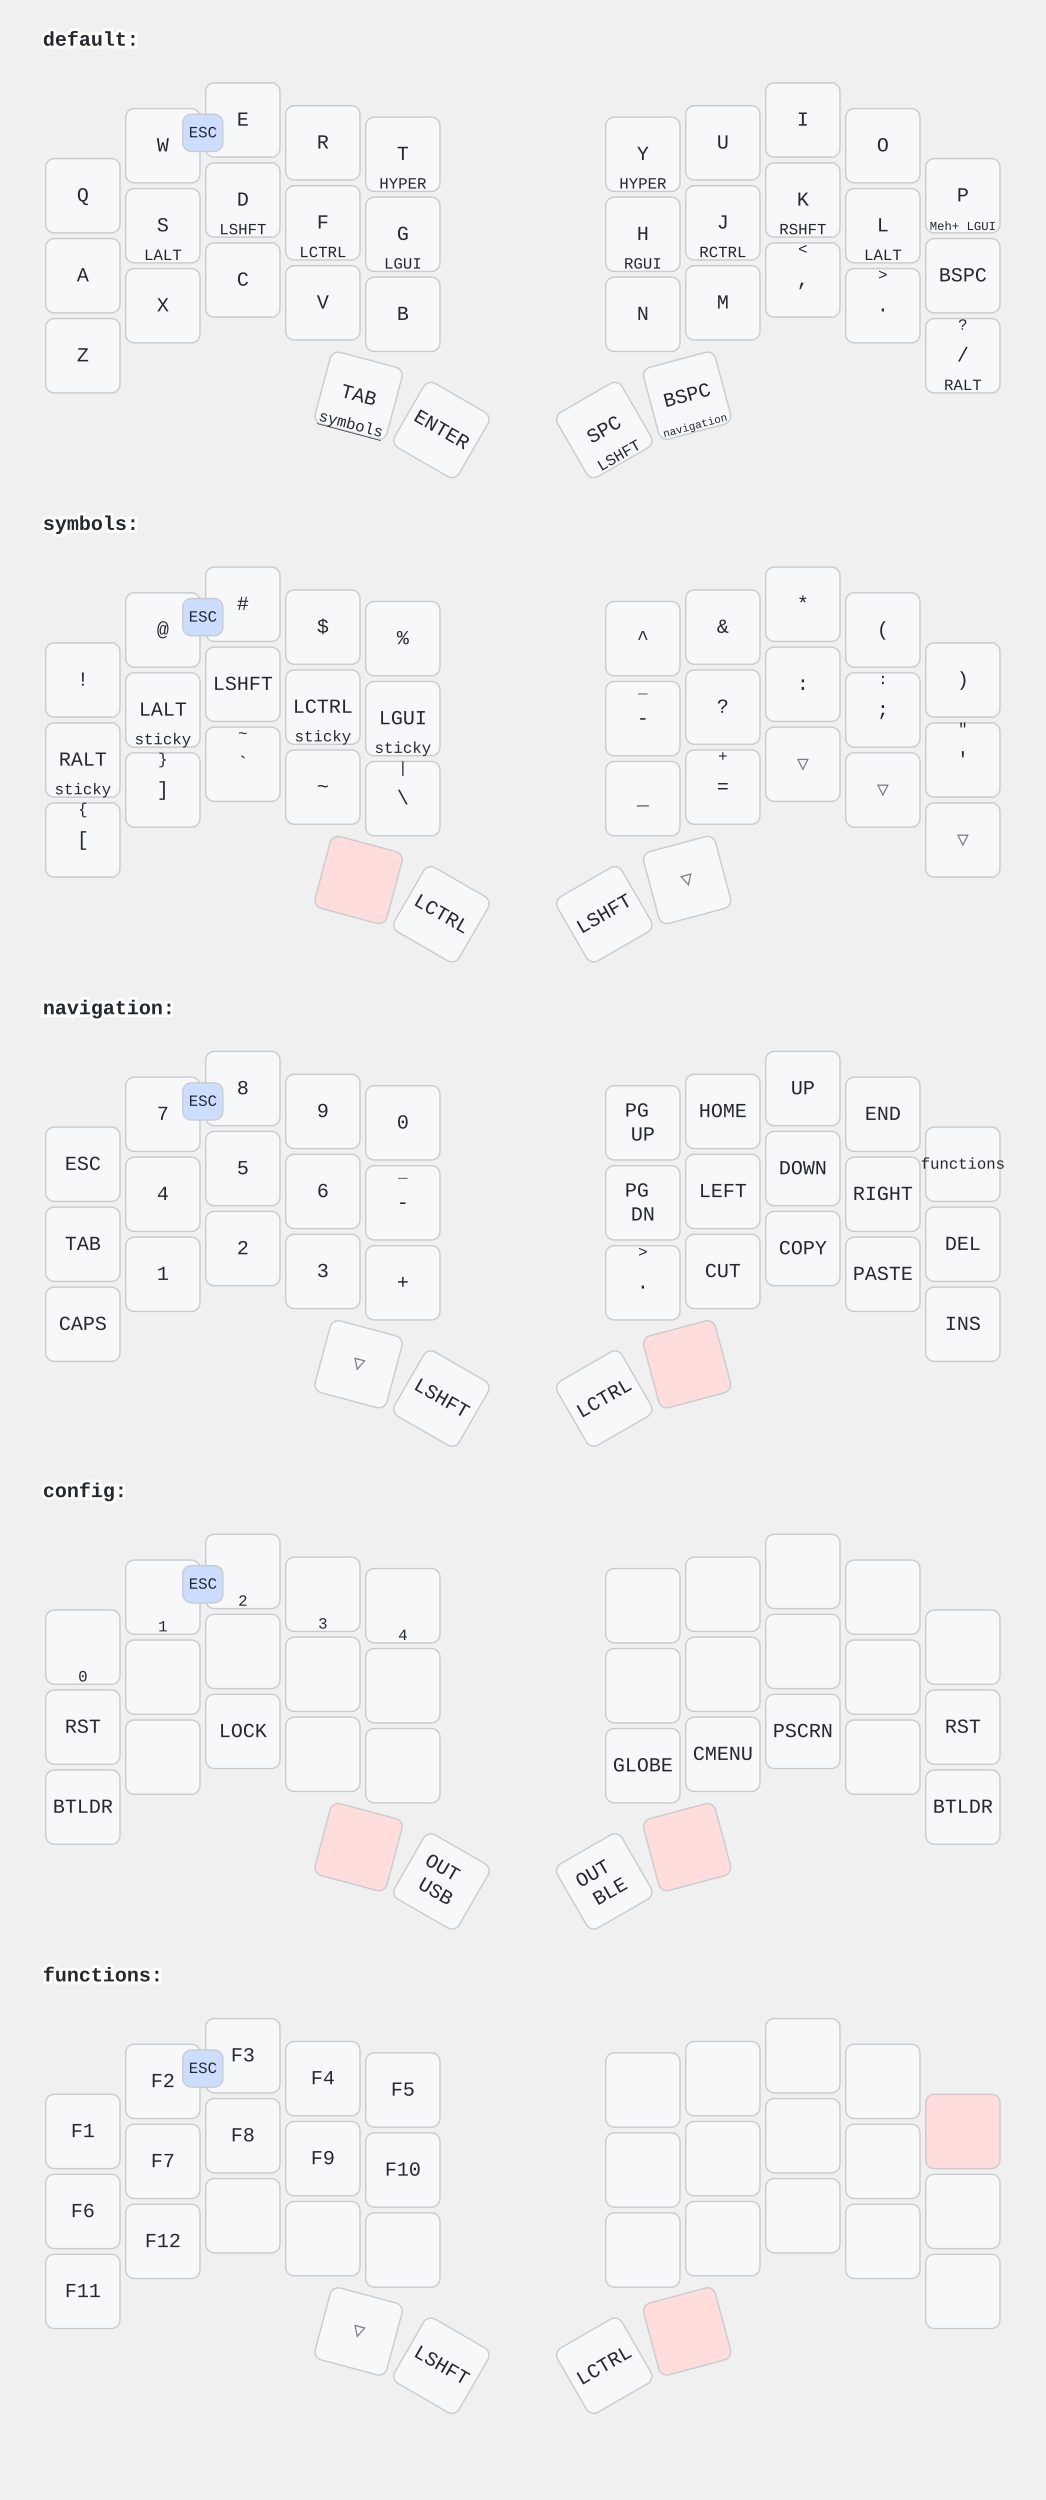
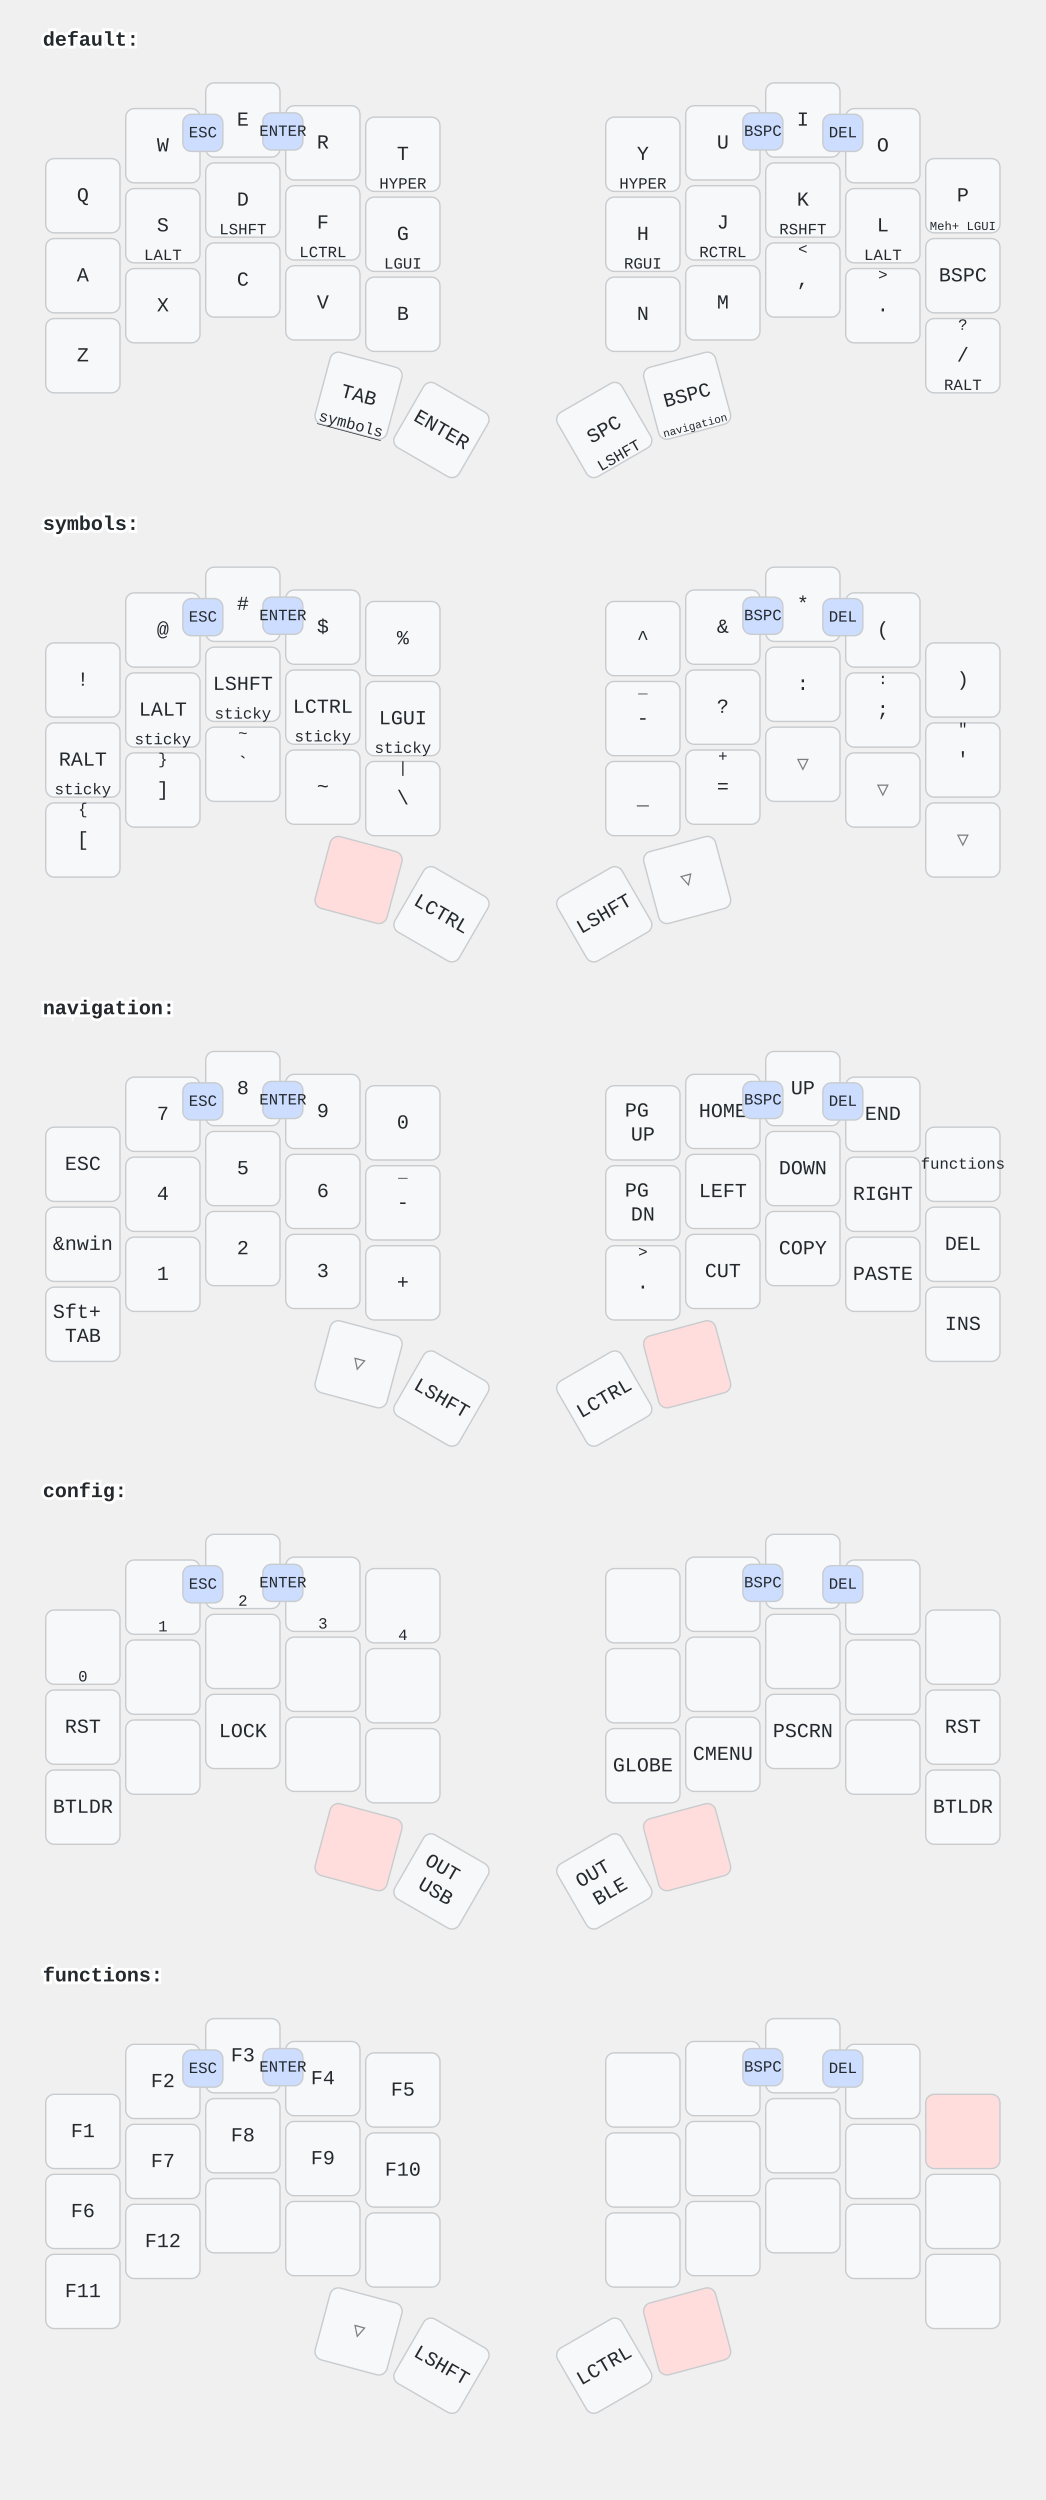
<svg xmlns="http://www.w3.org/2000/svg" xmlns:xlink="http://www.w3.org/1999/xlink" width="732" height="1750" viewBox="0 0 732 1750" class="keymap">
  <defs>/* start glyphs */
<svg id="mdi:bluetooth-connect">
      <svg id="mdi-bluetooth-connect" viewBox="0 0 24 24">
        <path d="M19,10L17,12L19,14L21,12M14.88,16.29L13,18.17V14.41M13,5.83L14.88,7.71L13,9.58M17.71,7.71L12,2H11V9.58L6.41,5L5,6.41L10.59,12L5,17.58L6.41,19L11,14.41V22H12L17.71,16.29L13.41,12M7,12L5,10L3,12L5,14L7,12Z" />
      </svg>
    </svg>
    <svg id="mdi:bluetooth-off">
      <svg id="mdi-bluetooth-off" viewBox="0 0 24 24">
        <path d="M13,5.83L14.88,7.71L13.28,9.31L14.69,10.72L17.71,7.7L12,2H11V7.03L13,9.03M5.41,4L4,5.41L10.59,12L5,17.59L6.41,19L11,14.41V22H12L16.29,17.71L18.59,20L20,18.59M13,18.17V14.41L14.88,16.29" />
      </svg>
    </svg>
    <svg id="mdi:brightness-5">
      <svg id="mdi-brightness-5" viewBox="0 0 24 24">
        <path d="M12,18A6,6 0 0,1 6,12A6,6 0 0,1 12,6A6,6 0 0,1 18,12A6,6 0 0,1 12,18M20,15.31L23.31,12L20,8.69V4H15.31L12,0.69L8.69,4H4V8.69L0.69,12L4,15.31V20H8.69L12,23.31L15.31,20H20V15.31Z" />
      </svg>
    </svg>
    <svg id="mdi:brightness-7">
      <svg id="mdi-brightness-7" viewBox="0 0 24 24">
        <path d="M12,8A4,4 0 0,0 8,12A4,4 0 0,0 12,16A4,4 0 0,0 16,12A4,4 0 0,0 12,8M12,18A6,6 0 0,1 6,12A6,6 0 0,1 12,6A6,6 0 0,1 18,12A6,6 0 0,1 12,18M20,8.69V4H15.31L12,0.69L8.69,4H4V8.69L0.69,12L4,15.31V20H8.69L12,23.31L15.31,20H20V15.31L23.31,12L20,8.69Z" />
      </svg>
    </svg>
    <svg id="mdi:play-pause">
      <svg id="mdi-play-pause" viewBox="0 0 24 24">
        <path d="M3,5V19L11,12M13,19H16V5H13M18,5V19H21V5" />
      </svg>
    </svg>
    <svg id="mdi:skip-next">
      <svg id="mdi-skip-next" viewBox="0 0 24 24">
        <path d="M16,18H18V6H16M6,18L14.5,12L6,6V18Z" />
      </svg>
    </svg>
    <svg id="mdi:skip-previous">
      <svg id="mdi-skip-previous" viewBox="0 0 24 24">
        <path d="M6,18V6H8V18H6M9.5,12L18,6V18L9.5,12Z" />
      </svg>
    </svg>
    <svg id="mdi:volume-high">
      <svg id="mdi-volume-high" viewBox="0 0 24 24">
        <path d="M14,3.23V5.29C16.89,6.15 19,8.83 19,12C19,15.17 16.89,17.84 14,18.7V20.77C18,19.86 21,16.28 21,12C21,7.72 18,4.14 14,3.23M16.5,12C16.5,10.23 15.5,8.71 14,7.97V16C15.5,15.29 16.5,13.76 16.5,12M3,9V15H7L12,20V4L7,9H3Z" />
      </svg>
    </svg>
    <svg id="mdi:volume-low">
      <svg id="mdi-volume-low" viewBox="0 0 24 24">
        <path d="M7,9V15H11L16,20V4L11,9H7Z" />
      </svg>
    </svg>
    <svg id="mdi:volume-off">
      <svg id="mdi-volume-off" viewBox="0 0 24 24">
        <path d="M12,4L9.91,6.09L12,8.18M4.27,3L3,4.27L7.73,9H3V15H7L12,20V13.27L16.25,17.53C15.58,18.04 14.83,18.46 14,18.7V20.77C15.38,20.45 16.63,19.82 17.68,18.96L19.73,21L21,19.73L12,10.73M19,12C19,12.94 18.8,13.82 18.46,14.64L19.97,16.15C20.62,14.91 21,13.5 21,12C21,7.72 18,4.14 14,3.23V5.29C16.89,6.15 19,8.83 19,12M16.5,12C16.5,10.23 15.5,8.71 14,7.97V10.18L16.45,12.63C16.5,12.43 16.5,12.21 16.5,12Z" />
      </svg>
    </svg>
  </defs>/* end glyphs */
<style>/* inherit to force styles through use tags */
svg path {
    fill: inherit;
}

/* font and background color specifications */
svg.keymap {
    font-family: SFMono-Regular,Consolas,Liberation Mono,Menlo,monospace;
    font-size: 14px;
    font-kerning: normal;
    text-rendering: optimizeLegibility;
    fill: #24292e;
}

/* default key styling */
rect.key {
    fill: #f6f8fa;
}

rect.key, rect.combo {
    stroke: #c9cccf;
    stroke-width: 1;
}

/* default key side styling, only used is draw_key_sides is set */
rect.side {
    filter: brightness(90%);
}

/* color accent for combo boxes */
rect.combo, rect.combo-separate {
    fill: #cdf;
}

/* color accent for held keys */
rect.held, rect.combo.held {
    fill: #fdd;
}

/* color accent for ghost (optional) keys */
rect.ghost, rect.combo.ghost {
    stroke-dasharray: 4, 4;
    stroke-width: 2;
}

text {
    text-anchor: middle;
    dominant-baseline: middle;
}

/* styling for layer labels */
text.label {
    font-weight: bold;
    text-anchor: start;
    stroke: white;
    stroke-width: 4;
    paint-order: stroke;
}

/* styling for optional footer */
text.footer {
    text-anchor: end;
    dominant-baseline: auto;
    stroke: white;
    stroke-width: 4;
    paint-order: stroke;
}

/* styling for combo tap, and key hold/shifted label text */
text.combo, text.hold, text.shifted {
    font-size: 11px;
}

text.hold {
    text-anchor: middle;
    dominant-baseline: auto;
}

text.shifted {
    text-anchor: middle;
    dominant-baseline: hanging;
}

text.layer-activator {
    text-decoration: underline;
}

/* styling for hold/shifted label text in combo box */
text.combo.hold, text.combo.shifted {
    font-size: 8px;
}

/* lighter symbol for transparent keys */
text.trans {
    fill: #7b7e81;
}

/* styling for combo dendrons */
path.combo {
    stroke-width: 1;
    stroke: gray;
    fill: none;
}

/* Start Tabler Icons Cleanup */
/* cannot use height/width with glyphs */
.icon-tabler &gt; path {
    fill: inherit;
    stroke: inherit;
    stroke-width: 2;
}
/* hide tabler's default box */
.icon-tabler &gt; path[stroke="none"][fill="none"] {
    visibility: hidden;
}
/* End Tabler Icons Cleanup */
</style>
  <g transform="translate(30, 0)" class="layer-default">
    <text x="0" y="28" class="label" id="default">default:</text>
    <g transform="translate(0, 56)">
      <g transform="translate(28, 81)" class="key keypos-0">
        <rect rx="6" ry="6" x="-26" y="-26" width="52" height="52" class="key" />
        <text x="0" y="0" class="key tap">Q</text>
      </g>
      <g transform="translate(84, 46)" class="key keypos-1">
        <rect rx="6" ry="6" x="-26" y="-26" width="52" height="52" class="key" />
        <text x="0" y="0" class="key tap">W</text>
      </g>
      <g transform="translate(140, 28)" class="key keypos-2">
        <rect rx="6" ry="6" x="-26" y="-26" width="52" height="52" class="key" />
        <text x="0" y="0" class="key tap">E</text>
      </g>
      <g transform="translate(196, 44)" class="key keypos-3">
        <rect rx="6" ry="6" x="-26" y="-26" width="52" height="52" class="key" />
        <text x="0" y="0" class="key tap">R</text>
      </g>
      <g transform="translate(252, 52)" class="key keypos-4">
        <rect rx="6" ry="6" x="-26" y="-26" width="52" height="52" class="key" />
        <text x="0" y="0" class="key tap">T</text>
        <text x="0" y="24" class="key hold">HYPER</text>
      </g>
      <g transform="translate(420, 52)" class="key keypos-5">
        <rect rx="6" ry="6" x="-26" y="-26" width="52" height="52" class="key" />
        <text x="0" y="0" class="key tap">Y</text>
        <text x="0" y="24" class="key hold">HYPER</text>
      </g>
      <g transform="translate(476, 44)" class="key keypos-6">
        <rect rx="6" ry="6" x="-26" y="-26" width="52" height="52" class="key" />
        <text x="0" y="0" class="key tap">U</text>
      </g>
      <g transform="translate(532, 28)" class="key keypos-7">
        <rect rx="6" ry="6" x="-26" y="-26" width="52" height="52" class="key" />
        <text x="0" y="0" class="key tap">I</text>
      </g>
      <g transform="translate(588, 46)" class="key keypos-8">
        <rect rx="6" ry="6" x="-26" y="-26" width="52" height="52" class="key" />
        <text x="0" y="0" class="key tap">O</text>
      </g>
      <g transform="translate(644, 81)" class="key keypos-9">
        <rect rx="6" ry="6" x="-26" y="-26" width="52" height="52" class="key" />
        <text x="0" y="0" class="key tap">P</text>
        <text x="0" y="24" class="key hold">
          <tspan style="font-size: 78%">Meh+ LGUI</tspan>
        </text>
      </g>
      <g transform="translate(28, 137)" class="key keypos-10">
        <rect rx="6" ry="6" x="-26" y="-26" width="52" height="52" class="key" />
        <text x="0" y="0" class="key tap">A</text>
      </g>
      <g transform="translate(84, 102)" class="key keypos-11">
        <rect rx="6" ry="6" x="-26" y="-26" width="52" height="52" class="key" />
        <text x="0" y="0" class="key tap">S</text>
        <text x="0" y="24" class="key hold">LALT</text>
      </g>
      <g transform="translate(140, 84)" class="key keypos-12">
        <rect rx="6" ry="6" x="-26" y="-26" width="52" height="52" class="key" />
        <text x="0" y="0" class="key tap">D</text>
        <text x="0" y="24" class="key hold">LSHFT</text>
      </g>
      <g transform="translate(196, 100)" class="key keypos-13">
        <rect rx="6" ry="6" x="-26" y="-26" width="52" height="52" class="key" />
        <text x="0" y="0" class="key tap">F</text>
        <text x="0" y="24" class="key hold">LCTRL</text>
      </g>
      <g transform="translate(252, 108)" class="key keypos-14">
        <rect rx="6" ry="6" x="-26" y="-26" width="52" height="52" class="key" />
        <text x="0" y="0" class="key tap">G</text>
        <text x="0" y="24" class="key hold">LGUI</text>
      </g>
      <g transform="translate(420, 108)" class="key keypos-15">
        <rect rx="6" ry="6" x="-26" y="-26" width="52" height="52" class="key" />
        <text x="0" y="0" class="key tap">H</text>
        <text x="0" y="24" class="key hold">RGUI</text>
      </g>
      <g transform="translate(476, 100)" class="key keypos-16">
        <rect rx="6" ry="6" x="-26" y="-26" width="52" height="52" class="key" />
        <text x="0" y="0" class="key tap">J</text>
        <text x="0" y="24" class="key hold">RCTRL</text>
      </g>
      <g transform="translate(532, 84)" class="key keypos-17">
        <rect rx="6" ry="6" x="-26" y="-26" width="52" height="52" class="key" />
        <text x="0" y="0" class="key tap">K</text>
        <text x="0" y="24" class="key hold">RSHFT</text>
      </g>
      <g transform="translate(588, 102)" class="key keypos-18">
        <rect rx="6" ry="6" x="-26" y="-26" width="52" height="52" class="key" />
        <text x="0" y="0" class="key tap">L</text>
        <text x="0" y="24" class="key hold">LALT</text>
      </g>
      <g transform="translate(644, 137)" class="key keypos-19">
        <rect rx="6" ry="6" x="-26" y="-26" width="52" height="52" class="key" />
        <text x="0" y="0" class="key tap">BSPC</text>
      </g>
      <g transform="translate(28, 193)" class="key keypos-20">
        <rect rx="6" ry="6" x="-26" y="-26" width="52" height="52" class="key" />
        <text x="0" y="0" class="key tap">Z</text>
      </g>
      <g transform="translate(84, 158)" class="key keypos-21">
        <rect rx="6" ry="6" x="-26" y="-26" width="52" height="52" class="key" />
        <text x="0" y="0" class="key tap">X</text>
      </g>
      <g transform="translate(140, 140)" class="key keypos-22">
        <rect rx="6" ry="6" x="-26" y="-26" width="52" height="52" class="key" />
        <text x="0" y="0" class="key tap">C</text>
      </g>
      <g transform="translate(196, 156)" class="key keypos-23">
        <rect rx="6" ry="6" x="-26" y="-26" width="52" height="52" class="key" />
        <text x="0" y="0" class="key tap">V</text>
      </g>
      <g transform="translate(252, 164)" class="key keypos-24">
        <rect rx="6" ry="6" x="-26" y="-26" width="52" height="52" class="key" />
        <text x="0" y="0" class="key tap">B</text>
      </g>
      <g transform="translate(420, 164)" class="key keypos-25">
        <rect rx="6" ry="6" x="-26" y="-26" width="52" height="52" class="key" />
        <text x="0" y="0" class="key tap">N</text>
      </g>
      <g transform="translate(476, 156)" class="key keypos-26">
        <rect rx="6" ry="6" x="-26" y="-26" width="52" height="52" class="key" />
        <text x="0" y="0" class="key tap">M</text>
      </g>
      <g transform="translate(532, 140)" class="key keypos-27">
        <rect rx="6" ry="6" x="-26" y="-26" width="52" height="52" class="key" />
        <text x="0" y="0" class="key tap">,</text>
        <text x="0" y="-24" class="key shifted">&lt;</text>
      </g>
      <g transform="translate(588, 158)" class="key keypos-28">
        <rect rx="6" ry="6" x="-26" y="-26" width="52" height="52" class="key" />
        <text x="0" y="0" class="key tap">.</text>
        <text x="0" y="-24" class="key shifted">&gt;</text>
      </g>
      <g transform="translate(644, 193)" class="key keypos-29">
        <rect rx="6" ry="6" x="-26" y="-26" width="52" height="52" class="key" />
        <text x="0" y="0" class="key tap">/</text>
        <text x="0" y="24" class="key hold">RALT</text>
        <text x="0" y="-24" class="key shifted">?</text>
      </g>
      <g transform="translate(221, 221) rotate(15.0)" class="key keypos-30">
        <rect rx="6" ry="6" x="-26" y="-26" width="52" height="52" class="key" />
        <text x="0" y="0" class="key tap">TAB</text>
        <a href="#symbols">
          <text x="0" y="24" class="key hold layer-activator">symbols</text>
        </a>
      </g>
      <g transform="translate(279, 245) rotate(30.0)" class="key keypos-31">
        <rect rx="6" ry="6" x="-26" y="-26" width="52" height="52" class="key" />
        <text x="0" y="0" class="key tap">ENTER</text>
      </g>
      <g transform="translate(393, 245) rotate(-30.0)" class="key keypos-32">
        <rect rx="6" ry="6" x="-26" y="-26" width="52" height="52" class="key" />
        <text x="0" y="0" class="key tap">SPC</text>
        <text x="0" y="24" class="key hold">LSHFT</text>
      </g>
      <g transform="translate(451, 221) rotate(-15.0)" class="key keypos-33">
        <rect rx="6" ry="6" x="-26" y="-26" width="52" height="52" class="key" />
        <text x="0" y="0" class="key tap">BSPC</text>
        <a href="#navigation">
          <text x="0" y="24" class="key hold layer-activator">
            <tspan style="font-size: 70%">navigation</tspan>
          </text>
        </a>
      </g>
      <g class="combo combopos-0">
        <rect rx="6" ry="6" x="98" y="24" width="28" height="26" class="combo" />
        <text x="112" y="37" class="combo tap">ESC</text>
      </g>
+       <g class="combo combopos-1">
+         <rect rx="6" ry="6" x="154" y="23" width="28" height="26" class="combo" />
+         <text x="168" y="36" class="combo tap">ENTER</text>
+       </g>
+       <g class="combo combopos-2">
+         <rect rx="6" ry="6" x="490" y="23" width="28" height="26" class="combo" />
+         <text x="504" y="36" class="combo tap">BSPC</text>
+       </g>
+       <g class="combo combopos-3">
+         <rect rx="6" ry="6" x="546" y="24" width="28" height="26" class="combo" />
+         <text x="560" y="37" class="combo tap">DEL</text>
+       </g>
    </g>
  </g>
  <g transform="translate(30, 339)" class="layer-symbols">
    <text x="0" y="28" class="label" id="symbols">symbols:</text>
    <g transform="translate(0, 56)">
      <g transform="translate(28, 81)" class="key keypos-0">
        <rect rx="6" ry="6" x="-26" y="-26" width="52" height="52" class="key" />
        <text x="0" y="0" class="key tap">!</text>
      </g>
      <g transform="translate(84, 46)" class="key keypos-1">
        <rect rx="6" ry="6" x="-26" y="-26" width="52" height="52" class="key" />
        <text x="0" y="0" class="key tap">@</text>
      </g>
      <g transform="translate(140, 28)" class="key keypos-2">
        <rect rx="6" ry="6" x="-26" y="-26" width="52" height="52" class="key" />
        <text x="0" y="0" class="key tap">#</text>
      </g>
      <g transform="translate(196, 44)" class="key keypos-3">
        <rect rx="6" ry="6" x="-26" y="-26" width="52" height="52" class="key" />
        <text x="0" y="0" class="key tap">$</text>
      </g>
      <g transform="translate(252, 52)" class="key keypos-4">
        <rect rx="6" ry="6" x="-26" y="-26" width="52" height="52" class="key" />
        <text x="0" y="0" class="key tap">%</text>
      </g>
      <g transform="translate(420, 52)" class="key keypos-5">
        <rect rx="6" ry="6" x="-26" y="-26" width="52" height="52" class="key" />
        <text x="0" y="0" class="key tap">^</text>
      </g>
      <g transform="translate(476, 44)" class="key keypos-6">
        <rect rx="6" ry="6" x="-26" y="-26" width="52" height="52" class="key" />
        <text x="0" y="0" class="key tap">&amp;</text>
      </g>
      <g transform="translate(532, 28)" class="key keypos-7">
        <rect rx="6" ry="6" x="-26" y="-26" width="52" height="52" class="key" />
        <text x="0" y="0" class="key tap">*</text>
      </g>
      <g transform="translate(588, 46)" class="key keypos-8">
        <rect rx="6" ry="6" x="-26" y="-26" width="52" height="52" class="key" />
        <text x="0" y="0" class="key tap">(</text>
      </g>
      <g transform="translate(644, 81)" class="key keypos-9">
        <rect rx="6" ry="6" x="-26" y="-26" width="52" height="52" class="key" />
        <text x="0" y="0" class="key tap">)</text>
      </g>
      <g transform="translate(28, 137)" class="key keypos-10">
        <rect rx="6" ry="6" x="-26" y="-26" width="52" height="52" class="key" />
        <text x="0" y="0" class="key tap">RALT</text>
        <text x="0" y="24" class="key hold">sticky</text>
      </g>
      <g transform="translate(84, 102)" class="key keypos-11">
        <rect rx="6" ry="6" x="-26" y="-26" width="52" height="52" class="key" />
        <text x="0" y="0" class="key tap">LALT</text>
        <text x="0" y="24" class="key hold">sticky</text>
      </g>
      <g transform="translate(140, 84)" class="key keypos-12">
        <rect rx="6" ry="6" x="-26" y="-26" width="52" height="52" class="key" />
        <text x="0" y="0" class="key tap">LSHFT</text>
+         <text x="0" y="24" class="key hold">sticky</text>
      </g>
      <g transform="translate(196, 100)" class="key keypos-13">
        <rect rx="6" ry="6" x="-26" y="-26" width="52" height="52" class="key" />
        <text x="0" y="0" class="key tap">LCTRL</text>
        <text x="0" y="24" class="key hold">sticky</text>
      </g>
      <g transform="translate(252, 108)" class="key keypos-14">
        <rect rx="6" ry="6" x="-26" y="-26" width="52" height="52" class="key" />
        <text x="0" y="0" class="key tap">LGUI</text>
        <text x="0" y="24" class="key hold">sticky</text>
      </g>
      <g transform="translate(420, 108)" class="key keypos-15">
        <rect rx="6" ry="6" x="-26" y="-26" width="52" height="52" class="key" />
        <text x="0" y="0" class="key tap">-</text>
        <text x="0" y="-24" class="key shifted">_</text>
      </g>
      <g transform="translate(476, 100)" class="key keypos-16">
        <rect rx="6" ry="6" x="-26" y="-26" width="52" height="52" class="key" />
        <text x="0" y="0" class="key tap">?</text>
      </g>
      <g transform="translate(532, 84)" class="key keypos-17">
        <rect rx="6" ry="6" x="-26" y="-26" width="52" height="52" class="key" />
        <text x="0" y="0" class="key tap">:</text>
      </g>
      <g transform="translate(588, 102)" class="key keypos-18">
        <rect rx="6" ry="6" x="-26" y="-26" width="52" height="52" class="key" />
        <text x="0" y="0" class="key tap">;</text>
        <text x="0" y="-24" class="key shifted">:</text>
      </g>
      <g transform="translate(644, 137)" class="key keypos-19">
        <rect rx="6" ry="6" x="-26" y="-26" width="52" height="52" class="key" />
        <text x="0" y="0" class="key tap">'</text>
        <text x="0" y="-24" class="key shifted">"</text>
      </g>
      <g transform="translate(28, 193)" class="key keypos-20">
        <rect rx="6" ry="6" x="-26" y="-26" width="52" height="52" class="key" />
        <text x="0" y="0" class="key tap">[</text>
        <text x="0" y="-24" class="key shifted">{</text>
      </g>
      <g transform="translate(84, 158)" class="key keypos-21">
        <rect rx="6" ry="6" x="-26" y="-26" width="52" height="52" class="key" />
        <text x="0" y="0" class="key tap">]</text>
        <text x="0" y="-24" class="key shifted">}</text>
      </g>
      <g transform="translate(140, 140)" class="key keypos-22">
        <rect rx="6" ry="6" x="-26" y="-26" width="52" height="52" class="key" />
        <text x="0" y="0" class="key tap">`</text>
        <text x="0" y="-24" class="key shifted">~</text>
      </g>
      <g transform="translate(196, 156)" class="key keypos-23">
        <rect rx="6" ry="6" x="-26" y="-26" width="52" height="52" class="key" />
        <text x="0" y="0" class="key tap">~</text>
      </g>
      <g transform="translate(252, 164)" class="key keypos-24">
        <rect rx="6" ry="6" x="-26" y="-26" width="52" height="52" class="key" />
        <text x="0" y="0" class="key tap">\</text>
        <text x="0" y="-24" class="key shifted">|</text>
      </g>
      <g transform="translate(420, 164)" class="key keypos-25">
        <rect rx="6" ry="6" x="-26" y="-26" width="52" height="52" class="key" />
        <text x="0" y="0" class="key tap">_</text>
      </g>
      <g transform="translate(476, 156)" class="key keypos-26">
        <rect rx="6" ry="6" x="-26" y="-26" width="52" height="52" class="key" />
        <text x="0" y="0" class="key tap">=</text>
        <text x="0" y="-24" class="key shifted">+</text>
      </g>
      <g transform="translate(532, 140)" class="key trans keypos-27">
        <rect rx="6" ry="6" x="-26" y="-26" width="52" height="52" class="key trans" />
        <text x="0" y="0" class="key trans tap">▽</text>
      </g>
      <g transform="translate(588, 158)" class="key trans keypos-28">
        <rect rx="6" ry="6" x="-26" y="-26" width="52" height="52" class="key trans" />
        <text x="0" y="0" class="key trans tap">▽</text>
      </g>
      <g transform="translate(644, 193)" class="key trans keypos-29">
        <rect rx="6" ry="6" x="-26" y="-26" width="52" height="52" class="key trans" />
        <text x="0" y="0" class="key trans tap">▽</text>
      </g>
      <g transform="translate(221, 221) rotate(15.0)" class="key held keypos-30">
        <rect rx="6" ry="6" x="-26" y="-26" width="52" height="52" class="key held" />
      </g>
      <g transform="translate(279, 245) rotate(30.0)" class="key keypos-31">
        <rect rx="6" ry="6" x="-26" y="-26" width="52" height="52" class="key" />
        <text x="0" y="0" class="key tap">LCTRL</text>
      </g>
      <g transform="translate(393, 245) rotate(-30.0)" class="key keypos-32">
        <rect rx="6" ry="6" x="-26" y="-26" width="52" height="52" class="key" />
        <text x="0" y="0" class="key tap">LSHFT</text>
      </g>
      <g transform="translate(451, 221) rotate(-15.0)" class="key trans keypos-33">
        <rect rx="6" ry="6" x="-26" y="-26" width="52" height="52" class="key trans" />
        <text x="0" y="0" class="key trans tap">▽</text>
      </g>
      <g class="combo combopos-0">
        <rect rx="6" ry="6" x="98" y="24" width="28" height="26" class="combo" />
        <text x="112" y="37" class="combo tap">ESC</text>
+       </g>
+       <g class="combo combopos-1">
+         <rect rx="6" ry="6" x="154" y="23" width="28" height="26" class="combo" />
+         <text x="168" y="36" class="combo tap">ENTER</text>
+       </g>
+       <g class="combo combopos-2">
+         <rect rx="6" ry="6" x="490" y="23" width="28" height="26" class="combo" />
+         <text x="504" y="36" class="combo tap">BSPC</text>
+       </g>
+       <g class="combo combopos-3">
+         <rect rx="6" ry="6" x="546" y="24" width="28" height="26" class="combo" />
+         <text x="560" y="37" class="combo tap">DEL</text>
      </g>
    </g>
  </g>
  <g transform="translate(30, 678)" class="layer-navigation">
    <text x="0" y="28" class="label" id="navigation">navigation:</text>
    <g transform="translate(0, 56)">
      <g transform="translate(28, 81)" class="key keypos-0">
        <rect rx="6" ry="6" x="-26" y="-26" width="52" height="52" class="key" />
        <text x="0" y="0" class="key tap">ESC</text>
      </g>
      <g transform="translate(84, 46)" class="key keypos-1">
        <rect rx="6" ry="6" x="-26" y="-26" width="52" height="52" class="key" />
        <text x="0" y="0" class="key tap">7</text>
      </g>
      <g transform="translate(140, 28)" class="key keypos-2">
        <rect rx="6" ry="6" x="-26" y="-26" width="52" height="52" class="key" />
        <text x="0" y="0" class="key tap">8</text>
      </g>
      <g transform="translate(196, 44)" class="key keypos-3">
        <rect rx="6" ry="6" x="-26" y="-26" width="52" height="52" class="key" />
        <text x="0" y="0" class="key tap">9</text>
      </g>
      <g transform="translate(252, 52)" class="key keypos-4">
        <rect rx="6" ry="6" x="-26" y="-26" width="52" height="52" class="key" />
        <text x="0" y="0" class="key tap">0</text>
      </g>
      <g transform="translate(420, 52)" class="key keypos-5">
        <rect rx="6" ry="6" x="-26" y="-26" width="52" height="52" class="key" />
        <text x="0" y="0" class="key tap">
          <tspan x="0" dy="-0.6em">PG</tspan>
          <tspan x="0" dy="1.2em">UP</tspan>
        </text>
      </g>
      <g transform="translate(476, 44)" class="key keypos-6">
        <rect rx="6" ry="6" x="-26" y="-26" width="52" height="52" class="key" />
        <text x="0" y="0" class="key tap">HOME</text>
      </g>
      <g transform="translate(532, 28)" class="key keypos-7">
        <rect rx="6" ry="6" x="-26" y="-26" width="52" height="52" class="key" />
        <text x="0" y="0" class="key tap">UP</text>
      </g>
      <g transform="translate(588, 46)" class="key keypos-8">
        <rect rx="6" ry="6" x="-26" y="-26" width="52" height="52" class="key" />
        <text x="0" y="0" class="key tap">END</text>
      </g>
      <g transform="translate(644, 81)" class="key keypos-9">
        <rect rx="6" ry="6" x="-26" y="-26" width="52" height="52" class="key" />
        <a href="#functions">
          <text x="0" y="0" class="key tap layer-activator">
            <tspan style="font-size: 78%">functions</tspan>
          </text>
        </a>
      </g>
      <g transform="translate(28, 137)" class="key keypos-10">
        <rect rx="6" ry="6" x="-26" y="-26" width="52" height="52" class="key" />
-         <text x="0" y="0" class="key tap">TAB</text>
+         <text x="0" y="0" class="key tap">&amp;nwin</text>
      </g>
      <g transform="translate(84, 102)" class="key keypos-11">
        <rect rx="6" ry="6" x="-26" y="-26" width="52" height="52" class="key" />
        <text x="0" y="0" class="key tap">4</text>
      </g>
      <g transform="translate(140, 84)" class="key keypos-12">
        <rect rx="6" ry="6" x="-26" y="-26" width="52" height="52" class="key" />
        <text x="0" y="0" class="key tap">5</text>
      </g>
      <g transform="translate(196, 100)" class="key keypos-13">
        <rect rx="6" ry="6" x="-26" y="-26" width="52" height="52" class="key" />
        <text x="0" y="0" class="key tap">6</text>
      </g>
      <g transform="translate(252, 108)" class="key keypos-14">
        <rect rx="6" ry="6" x="-26" y="-26" width="52" height="52" class="key" />
        <text x="0" y="0" class="key tap">-</text>
        <text x="0" y="-24" class="key shifted">_</text>
      </g>
      <g transform="translate(420, 108)" class="key keypos-15">
        <rect rx="6" ry="6" x="-26" y="-26" width="52" height="52" class="key" />
        <text x="0" y="0" class="key tap">
          <tspan x="0" dy="-0.6em">PG</tspan>
          <tspan x="0" dy="1.2em">DN</tspan>
        </text>
      </g>
      <g transform="translate(476, 100)" class="key keypos-16">
        <rect rx="6" ry="6" x="-26" y="-26" width="52" height="52" class="key" />
        <text x="0" y="0" class="key tap">LEFT</text>
      </g>
      <g transform="translate(532, 84)" class="key keypos-17">
        <rect rx="6" ry="6" x="-26" y="-26" width="52" height="52" class="key" />
        <text x="0" y="0" class="key tap">DOWN</text>
      </g>
      <g transform="translate(588, 102)" class="key keypos-18">
        <rect rx="6" ry="6" x="-26" y="-26" width="52" height="52" class="key" />
        <text x="0" y="0" class="key tap">RIGHT</text>
      </g>
      <g transform="translate(644, 137)" class="key keypos-19">
        <rect rx="6" ry="6" x="-26" y="-26" width="52" height="52" class="key" />
        <text x="0" y="0" class="key tap">DEL</text>
      </g>
      <g transform="translate(28, 193)" class="key keypos-20">
        <rect rx="6" ry="6" x="-26" y="-26" width="52" height="52" class="key" />
-         <text x="0" y="0" class="key tap">CAPS</text>
+         <text x="0" y="0" class="key tap">
+           <tspan x="0" dy="-0.6em">Sft+</tspan>
+           <tspan x="0" dy="1.2em">TAB</tspan>
+         </text>
      </g>
      <g transform="translate(84, 158)" class="key keypos-21">
        <rect rx="6" ry="6" x="-26" y="-26" width="52" height="52" class="key" />
        <text x="0" y="0" class="key tap">1</text>
      </g>
      <g transform="translate(140, 140)" class="key keypos-22">
        <rect rx="6" ry="6" x="-26" y="-26" width="52" height="52" class="key" />
        <text x="0" y="0" class="key tap">2</text>
      </g>
      <g transform="translate(196, 156)" class="key keypos-23">
        <rect rx="6" ry="6" x="-26" y="-26" width="52" height="52" class="key" />
        <text x="0" y="0" class="key tap">3</text>
      </g>
      <g transform="translate(252, 164)" class="key keypos-24">
        <rect rx="6" ry="6" x="-26" y="-26" width="52" height="52" class="key" />
        <text x="0" y="0" class="key tap">+</text>
      </g>
      <g transform="translate(420, 164)" class="key keypos-25">
        <rect rx="6" ry="6" x="-26" y="-26" width="52" height="52" class="key" />
        <text x="0" y="0" class="key tap">.</text>
        <text x="0" y="-24" class="key shifted">&gt;</text>
      </g>
      <g transform="translate(476, 156)" class="key keypos-26">
        <rect rx="6" ry="6" x="-26" y="-26" width="52" height="52" class="key" />
        <text x="0" y="0" class="key tap">CUT</text>
      </g>
      <g transform="translate(532, 140)" class="key keypos-27">
        <rect rx="6" ry="6" x="-26" y="-26" width="52" height="52" class="key" />
        <text x="0" y="0" class="key tap">COPY</text>
      </g>
      <g transform="translate(588, 158)" class="key keypos-28">
        <rect rx="6" ry="6" x="-26" y="-26" width="52" height="52" class="key" />
        <text x="0" y="0" class="key tap">PASTE</text>
      </g>
      <g transform="translate(644, 193)" class="key keypos-29">
        <rect rx="6" ry="6" x="-26" y="-26" width="52" height="52" class="key" />
        <text x="0" y="0" class="key tap">INS</text>
      </g>
      <g transform="translate(221, 221) rotate(15.0)" class="key trans keypos-30">
        <rect rx="6" ry="6" x="-26" y="-26" width="52" height="52" class="key trans" />
        <text x="0" y="0" class="key trans tap">▽</text>
      </g>
      <g transform="translate(279, 245) rotate(30.0)" class="key keypos-31">
        <rect rx="6" ry="6" x="-26" y="-26" width="52" height="52" class="key" />
        <text x="0" y="0" class="key tap">LSHFT</text>
      </g>
      <g transform="translate(393, 245) rotate(-30.0)" class="key keypos-32">
        <rect rx="6" ry="6" x="-26" y="-26" width="52" height="52" class="key" />
        <text x="0" y="0" class="key tap">LCTRL</text>
      </g>
      <g transform="translate(451, 221) rotate(-15.0)" class="key held keypos-33">
        <rect rx="6" ry="6" x="-26" y="-26" width="52" height="52" class="key held" />
      </g>
      <g class="combo combopos-0">
        <rect rx="6" ry="6" x="98" y="24" width="28" height="26" class="combo" />
        <text x="112" y="37" class="combo tap">ESC</text>
+       </g>
+       <g class="combo combopos-1">
+         <rect rx="6" ry="6" x="154" y="23" width="28" height="26" class="combo" />
+         <text x="168" y="36" class="combo tap">ENTER</text>
+       </g>
+       <g class="combo combopos-2">
+         <rect rx="6" ry="6" x="490" y="23" width="28" height="26" class="combo" />
+         <text x="504" y="36" class="combo tap">BSPC</text>
+       </g>
+       <g class="combo combopos-3">
+         <rect rx="6" ry="6" x="546" y="24" width="28" height="26" class="combo" />
+         <text x="560" y="37" class="combo tap">DEL</text>
      </g>
    </g>
  </g>
  <g transform="translate(30, 1016)" class="layer-config">
    <text x="0" y="28" class="label" id="config">config:</text>
    <g transform="translate(0, 56)">
      <g transform="translate(28, 81)" class="key keypos-0">
        <rect rx="6" ry="6" x="-26" y="-26" width="52" height="52" class="key" />
        <use href="#mdi:bluetooth-connect" xlink:href="#mdi:bluetooth-connect" x="-7" y="-7" height="14" width="14.0" class="key tap glyph mdi:bluetooth-connect" />
        <text x="0" y="24" class="key hold">0</text>
      </g>
      <g transform="translate(84, 46)" class="key keypos-1">
        <rect rx="6" ry="6" x="-26" y="-26" width="52" height="52" class="key" />
        <use href="#mdi:bluetooth-connect" xlink:href="#mdi:bluetooth-connect" x="-7" y="-7" height="14" width="14.0" class="key tap glyph mdi:bluetooth-connect" />
        <text x="0" y="24" class="key hold">1</text>
      </g>
      <g transform="translate(140, 28)" class="key keypos-2">
        <rect rx="6" ry="6" x="-26" y="-26" width="52" height="52" class="key" />
        <use href="#mdi:bluetooth-connect" xlink:href="#mdi:bluetooth-connect" x="-7" y="-7" height="14" width="14.0" class="key tap glyph mdi:bluetooth-connect" />
        <text x="0" y="24" class="key hold">2</text>
      </g>
      <g transform="translate(196, 44)" class="key keypos-3">
        <rect rx="6" ry="6" x="-26" y="-26" width="52" height="52" class="key" />
        <use href="#mdi:bluetooth-connect" xlink:href="#mdi:bluetooth-connect" x="-7" y="-7" height="14" width="14.0" class="key tap glyph mdi:bluetooth-connect" />
        <text x="0" y="24" class="key hold">3</text>
      </g>
      <g transform="translate(252, 52)" class="key keypos-4">
        <rect rx="6" ry="6" x="-26" y="-26" width="52" height="52" class="key" />
        <use href="#mdi:bluetooth-connect" xlink:href="#mdi:bluetooth-connect" x="-7" y="-7" height="14" width="14.0" class="key tap glyph mdi:bluetooth-connect" />
        <text x="0" y="24" class="key hold">4</text>
      </g>
      <g transform="translate(420, 52)" class="key keypos-5">
        <rect rx="6" ry="6" x="-26" y="-26" width="52" height="52" class="key" />
        <use href="#mdi:volume-low" xlink:href="#mdi:volume-low" x="-7" y="-7" height="14" width="14.0" class="key tap glyph mdi:volume-low" />
      </g>
      <g transform="translate(476, 44)" class="key keypos-6">
        <rect rx="6" ry="6" x="-26" y="-26" width="52" height="52" class="key" />
        <use href="#mdi:volume-off" xlink:href="#mdi:volume-off" x="-7" y="-7" height="14" width="14.0" class="key tap glyph mdi:volume-off" />
      </g>
      <g transform="translate(532, 28)" class="key keypos-7">
        <rect rx="6" ry="6" x="-26" y="-26" width="52" height="52" class="key" />
        <use href="#mdi:volume-high" xlink:href="#mdi:volume-high" x="-7" y="-7" height="14" width="14.0" class="key tap glyph mdi:volume-high" />
      </g>
      <g transform="translate(588, 46)" class="key keypos-8">
        <rect rx="6" ry="6" x="-26" y="-26" width="52" height="52" class="key" />
      </g>
      <g transform="translate(644, 81)" class="key keypos-9">
        <rect rx="6" ry="6" x="-26" y="-26" width="52" height="52" class="key" />
      </g>
      <g transform="translate(28, 137)" class="key keypos-10">
        <rect rx="6" ry="6" x="-26" y="-26" width="52" height="52" class="key" />
        <text x="0" y="0" class="key tap">RST</text>
      </g>
      <g transform="translate(84, 102)" class="key keypos-11">
        <rect rx="6" ry="6" x="-26" y="-26" width="52" height="52" class="key" />
      </g>
      <g transform="translate(140, 84)" class="key keypos-12">
        <rect rx="6" ry="6" x="-26" y="-26" width="52" height="52" class="key" />
      </g>
      <g transform="translate(196, 100)" class="key keypos-13">
        <rect rx="6" ry="6" x="-26" y="-26" width="52" height="52" class="key" />
      </g>
      <g transform="translate(252, 108)" class="key keypos-14">
        <rect rx="6" ry="6" x="-26" y="-26" width="52" height="52" class="key" />
        <use href="#mdi:bluetooth-off" xlink:href="#mdi:bluetooth-off" x="-7" y="-7" height="14" width="14.0" class="key tap glyph mdi:bluetooth-off" />
      </g>
      <g transform="translate(420, 108)" class="key keypos-15">
        <rect rx="6" ry="6" x="-26" y="-26" width="52" height="52" class="key" />
        <use href="#mdi:skip-previous" xlink:href="#mdi:skip-previous" x="-7" y="-7" height="14" width="14.0" class="key tap glyph mdi:skip-previous" />
      </g>
      <g transform="translate(476, 100)" class="key keypos-16">
        <rect rx="6" ry="6" x="-26" y="-26" width="52" height="52" class="key" />
        <use href="#mdi:play-pause" xlink:href="#mdi:play-pause" x="-7" y="-7" height="14" width="14.0" class="key tap glyph mdi:play-pause" />
      </g>
      <g transform="translate(532, 84)" class="key keypos-17">
        <rect rx="6" ry="6" x="-26" y="-26" width="52" height="52" class="key" />
        <use href="#mdi:skip-next" xlink:href="#mdi:skip-next" x="-7" y="-7" height="14" width="14.0" class="key tap glyph mdi:skip-next" />
      </g>
      <g transform="translate(588, 102)" class="key keypos-18">
        <rect rx="6" ry="6" x="-26" y="-26" width="52" height="52" class="key" />
      </g>
      <g transform="translate(644, 137)" class="key keypos-19">
        <rect rx="6" ry="6" x="-26" y="-26" width="52" height="52" class="key" />
        <text x="0" y="0" class="key tap">RST</text>
      </g>
      <g transform="translate(28, 193)" class="key keypos-20">
        <rect rx="6" ry="6" x="-26" y="-26" width="52" height="52" class="key" />
        <text x="0" y="0" class="key tap">BTLDR</text>
      </g>
      <g transform="translate(84, 158)" class="key keypos-21">
        <rect rx="6" ry="6" x="-26" y="-26" width="52" height="52" class="key" />
      </g>
      <g transform="translate(140, 140)" class="key keypos-22">
        <rect rx="6" ry="6" x="-26" y="-26" width="52" height="52" class="key" />
        <text x="0" y="0" class="key tap">LOCK</text>
      </g>
      <g transform="translate(196, 156)" class="key keypos-23">
        <rect rx="6" ry="6" x="-26" y="-26" width="52" height="52" class="key" />
        <use href="#mdi:brightness-5" xlink:href="#mdi:brightness-5" x="-7" y="-7" height="14" width="14.0" class="key tap glyph mdi:brightness-5" />
      </g>
      <g transform="translate(252, 164)" class="key keypos-24">
        <rect rx="6" ry="6" x="-26" y="-26" width="52" height="52" class="key" />
        <use href="#mdi:brightness-7" xlink:href="#mdi:brightness-7" x="-7" y="-7" height="14" width="14.0" class="key tap glyph mdi:brightness-7" />
      </g>
      <g transform="translate(420, 164)" class="key keypos-25">
        <rect rx="6" ry="6" x="-26" y="-26" width="52" height="52" class="key" />
        <text x="0" y="0" class="key tap">GLOBE</text>
      </g>
      <g transform="translate(476, 156)" class="key keypos-26">
        <rect rx="6" ry="6" x="-26" y="-26" width="52" height="52" class="key" />
        <text x="0" y="0" class="key tap">CMENU</text>
      </g>
      <g transform="translate(532, 140)" class="key keypos-27">
        <rect rx="6" ry="6" x="-26" y="-26" width="52" height="52" class="key" />
        <text x="0" y="0" class="key tap">PSCRN</text>
      </g>
      <g transform="translate(588, 158)" class="key keypos-28">
        <rect rx="6" ry="6" x="-26" y="-26" width="52" height="52" class="key" />
      </g>
      <g transform="translate(644, 193)" class="key keypos-29">
        <rect rx="6" ry="6" x="-26" y="-26" width="52" height="52" class="key" />
        <text x="0" y="0" class="key tap">BTLDR</text>
      </g>
      <g transform="translate(221, 221) rotate(15.0)" class="key held keypos-30">
        <rect rx="6" ry="6" x="-26" y="-26" width="52" height="52" class="key held" />
      </g>
      <g transform="translate(279, 245) rotate(30.0)" class="key keypos-31">
        <rect rx="6" ry="6" x="-26" y="-26" width="52" height="52" class="key" />
        <text x="0" y="0" class="key tap">
          <tspan x="0" dy="-0.6em">OUT</tspan>
          <tspan x="0" dy="1.2em">USB</tspan>
        </text>
      </g>
      <g transform="translate(393, 245) rotate(-30.0)" class="key keypos-32">
        <rect rx="6" ry="6" x="-26" y="-26" width="52" height="52" class="key" />
        <text x="0" y="0" class="key tap">
          <tspan x="0" dy="-0.6em">OUT</tspan>
          <tspan x="0" dy="1.2em">BLE</tspan>
        </text>
      </g>
      <g transform="translate(451, 221) rotate(-15.0)" class="key held keypos-33">
        <rect rx="6" ry="6" x="-26" y="-26" width="52" height="52" class="key held" />
      </g>
      <g class="combo combopos-0">
        <rect rx="6" ry="6" x="98" y="24" width="28" height="26" class="combo" />
        <text x="112" y="37" class="combo tap">ESC</text>
      </g>
+       <g class="combo combopos-1">
+         <rect rx="6" ry="6" x="154" y="23" width="28" height="26" class="combo" />
+         <text x="168" y="36" class="combo tap">ENTER</text>
+       </g>
+       <g class="combo combopos-2">
+         <rect rx="6" ry="6" x="490" y="23" width="28" height="26" class="combo" />
+         <text x="504" y="36" class="combo tap">BSPC</text>
+       </g>
+       <g class="combo combopos-3">
+         <rect rx="6" ry="6" x="546" y="24" width="28" height="26" class="combo" />
+         <text x="560" y="37" class="combo tap">DEL</text>
+       </g>
    </g>
  </g>
  <g transform="translate(30, 1355)" class="layer-functions">
    <text x="0" y="28" class="label" id="functions">functions:</text>
    <g transform="translate(0, 56)">
      <g transform="translate(28, 81)" class="key keypos-0">
        <rect rx="6" ry="6" x="-26" y="-26" width="52" height="52" class="key" />
        <text x="0" y="0" class="key tap">F1</text>
      </g>
      <g transform="translate(84, 46)" class="key keypos-1">
        <rect rx="6" ry="6" x="-26" y="-26" width="52" height="52" class="key" />
        <text x="0" y="0" class="key tap">F2</text>
      </g>
      <g transform="translate(140, 28)" class="key keypos-2">
        <rect rx="6" ry="6" x="-26" y="-26" width="52" height="52" class="key" />
        <text x="0" y="0" class="key tap">F3</text>
      </g>
      <g transform="translate(196, 44)" class="key keypos-3">
        <rect rx="6" ry="6" x="-26" y="-26" width="52" height="52" class="key" />
        <text x="0" y="0" class="key tap">F4</text>
      </g>
      <g transform="translate(252, 52)" class="key keypos-4">
        <rect rx="6" ry="6" x="-26" y="-26" width="52" height="52" class="key" />
        <text x="0" y="0" class="key tap">F5</text>
      </g>
      <g transform="translate(420, 52)" class="key keypos-5">
        <rect rx="6" ry="6" x="-26" y="-26" width="52" height="52" class="key" />
      </g>
      <g transform="translate(476, 44)" class="key keypos-6">
        <rect rx="6" ry="6" x="-26" y="-26" width="52" height="52" class="key" />
      </g>
      <g transform="translate(532, 28)" class="key keypos-7">
        <rect rx="6" ry="6" x="-26" y="-26" width="52" height="52" class="key" />
      </g>
      <g transform="translate(588, 46)" class="key keypos-8">
        <rect rx="6" ry="6" x="-26" y="-26" width="52" height="52" class="key" />
      </g>
      <g transform="translate(644, 81)" class="key held keypos-9">
        <rect rx="6" ry="6" x="-26" y="-26" width="52" height="52" class="key held" />
      </g>
      <g transform="translate(28, 137)" class="key keypos-10">
        <rect rx="6" ry="6" x="-26" y="-26" width="52" height="52" class="key" />
        <text x="0" y="0" class="key tap">F6</text>
      </g>
      <g transform="translate(84, 102)" class="key keypos-11">
        <rect rx="6" ry="6" x="-26" y="-26" width="52" height="52" class="key" />
        <text x="0" y="0" class="key tap">F7</text>
      </g>
      <g transform="translate(140, 84)" class="key keypos-12">
        <rect rx="6" ry="6" x="-26" y="-26" width="52" height="52" class="key" />
        <text x="0" y="0" class="key tap">F8</text>
      </g>
      <g transform="translate(196, 100)" class="key keypos-13">
        <rect rx="6" ry="6" x="-26" y="-26" width="52" height="52" class="key" />
        <text x="0" y="0" class="key tap">F9</text>
      </g>
      <g transform="translate(252, 108)" class="key keypos-14">
        <rect rx="6" ry="6" x="-26" y="-26" width="52" height="52" class="key" />
        <text x="0" y="0" class="key tap">F10</text>
      </g>
      <g transform="translate(420, 108)" class="key keypos-15">
        <rect rx="6" ry="6" x="-26" y="-26" width="52" height="52" class="key" />
      </g>
      <g transform="translate(476, 100)" class="key keypos-16">
        <rect rx="6" ry="6" x="-26" y="-26" width="52" height="52" class="key" />
      </g>
      <g transform="translate(532, 84)" class="key keypos-17">
        <rect rx="6" ry="6" x="-26" y="-26" width="52" height="52" class="key" />
      </g>
      <g transform="translate(588, 102)" class="key keypos-18">
        <rect rx="6" ry="6" x="-26" y="-26" width="52" height="52" class="key" />
      </g>
      <g transform="translate(644, 137)" class="key keypos-19">
        <rect rx="6" ry="6" x="-26" y="-26" width="52" height="52" class="key" />
      </g>
      <g transform="translate(28, 193)" class="key keypos-20">
        <rect rx="6" ry="6" x="-26" y="-26" width="52" height="52" class="key" />
        <text x="0" y="0" class="key tap">F11</text>
      </g>
      <g transform="translate(84, 158)" class="key keypos-21">
        <rect rx="6" ry="6" x="-26" y="-26" width="52" height="52" class="key" />
        <text x="0" y="0" class="key tap">F12</text>
      </g>
      <g transform="translate(140, 140)" class="key keypos-22">
        <rect rx="6" ry="6" x="-26" y="-26" width="52" height="52" class="key" />
      </g>
      <g transform="translate(196, 156)" class="key keypos-23">
        <rect rx="6" ry="6" x="-26" y="-26" width="52" height="52" class="key" />
      </g>
      <g transform="translate(252, 164)" class="key keypos-24">
        <rect rx="6" ry="6" x="-26" y="-26" width="52" height="52" class="key" />
      </g>
      <g transform="translate(420, 164)" class="key keypos-25">
        <rect rx="6" ry="6" x="-26" y="-26" width="52" height="52" class="key" />
      </g>
      <g transform="translate(476, 156)" class="key keypos-26">
        <rect rx="6" ry="6" x="-26" y="-26" width="52" height="52" class="key" />
      </g>
      <g transform="translate(532, 140)" class="key keypos-27">
        <rect rx="6" ry="6" x="-26" y="-26" width="52" height="52" class="key" />
      </g>
      <g transform="translate(588, 158)" class="key keypos-28">
        <rect rx="6" ry="6" x="-26" y="-26" width="52" height="52" class="key" />
      </g>
      <g transform="translate(644, 193)" class="key keypos-29">
        <rect rx="6" ry="6" x="-26" y="-26" width="52" height="52" class="key" />
      </g>
      <g transform="translate(221, 221) rotate(15.0)" class="key trans keypos-30">
        <rect rx="6" ry="6" x="-26" y="-26" width="52" height="52" class="key trans" />
        <text x="0" y="0" class="key trans tap">▽</text>
      </g>
      <g transform="translate(279, 245) rotate(30.0)" class="key keypos-31">
        <rect rx="6" ry="6" x="-26" y="-26" width="52" height="52" class="key" />
        <text x="0" y="0" class="key tap">LSHFT</text>
      </g>
      <g transform="translate(393, 245) rotate(-30.0)" class="key keypos-32">
        <rect rx="6" ry="6" x="-26" y="-26" width="52" height="52" class="key" />
        <text x="0" y="0" class="key tap">LCTRL</text>
      </g>
      <g transform="translate(451, 221) rotate(-15.0)" class="key held keypos-33">
        <rect rx="6" ry="6" x="-26" y="-26" width="52" height="52" class="key held" />
      </g>
      <g class="combo combopos-0">
        <rect rx="6" ry="6" x="98" y="24" width="28" height="26" class="combo" />
        <text x="112" y="37" class="combo tap">ESC</text>
      </g>
+       <g class="combo combopos-1">
+         <rect rx="6" ry="6" x="154" y="23" width="28" height="26" class="combo" />
+         <text x="168" y="36" class="combo tap">ENTER</text>
+       </g>
+       <g class="combo combopos-2">
+         <rect rx="6" ry="6" x="490" y="23" width="28" height="26" class="combo" />
+         <text x="504" y="36" class="combo tap">BSPC</text>
+       </g>
+       <g class="combo combopos-3">
+         <rect rx="6" ry="6" x="546" y="24" width="28" height="26" class="combo" />
+         <text x="560" y="37" class="combo tap">DEL</text>
+       </g>
    </g>
  </g>
</svg>
